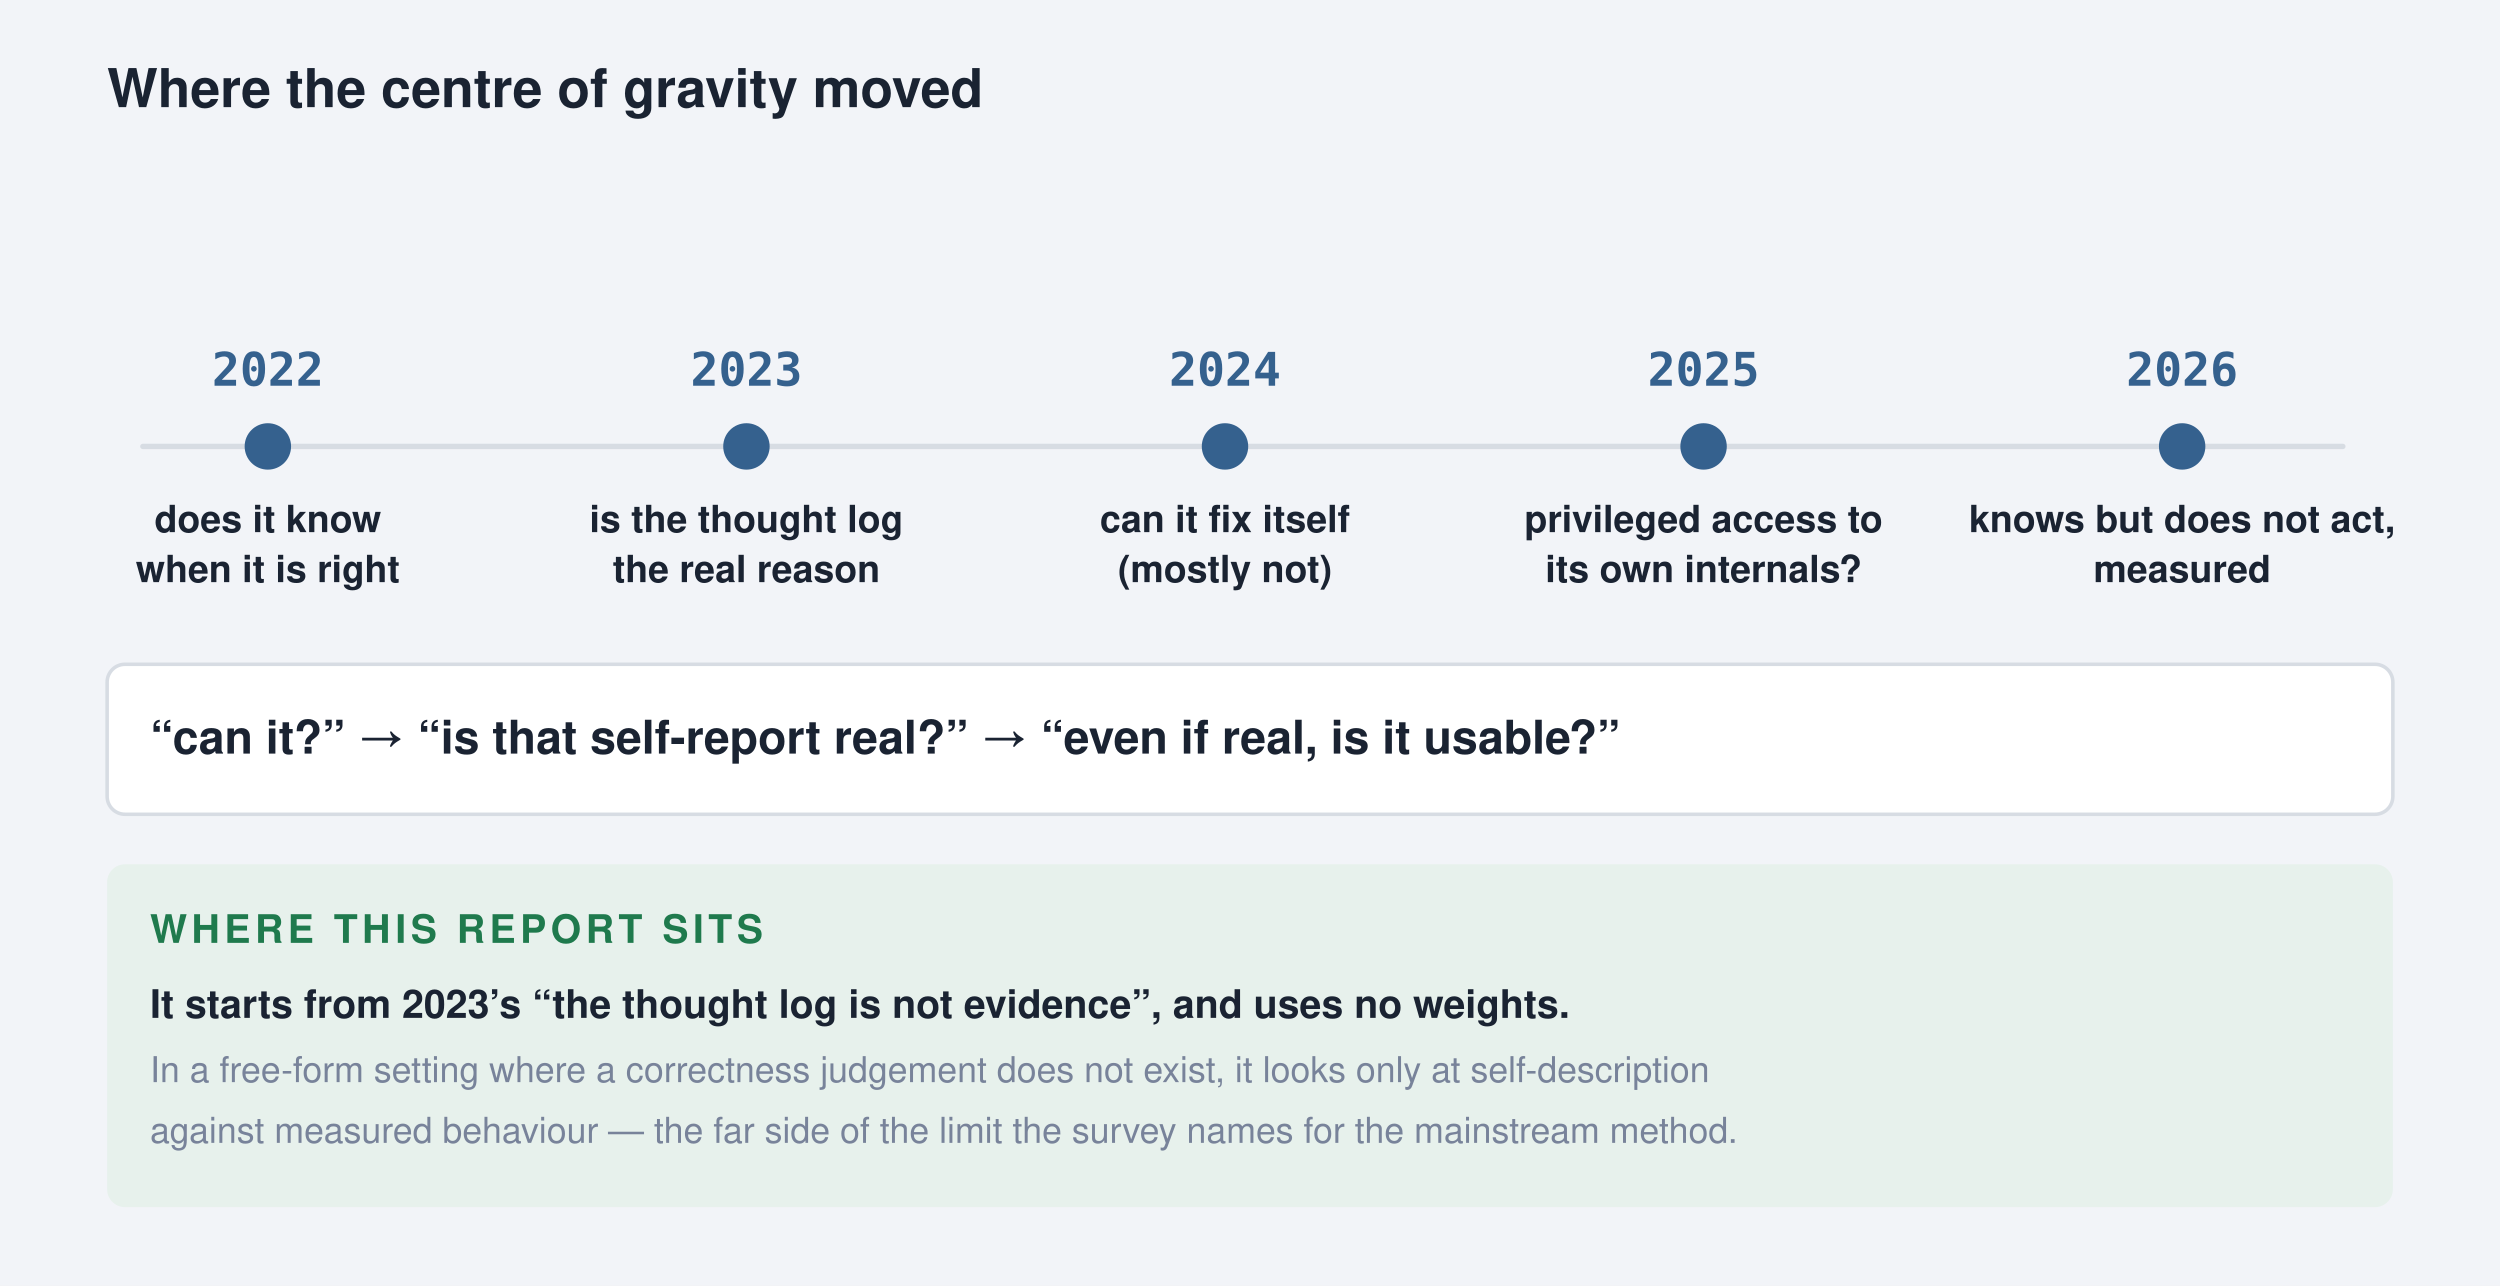
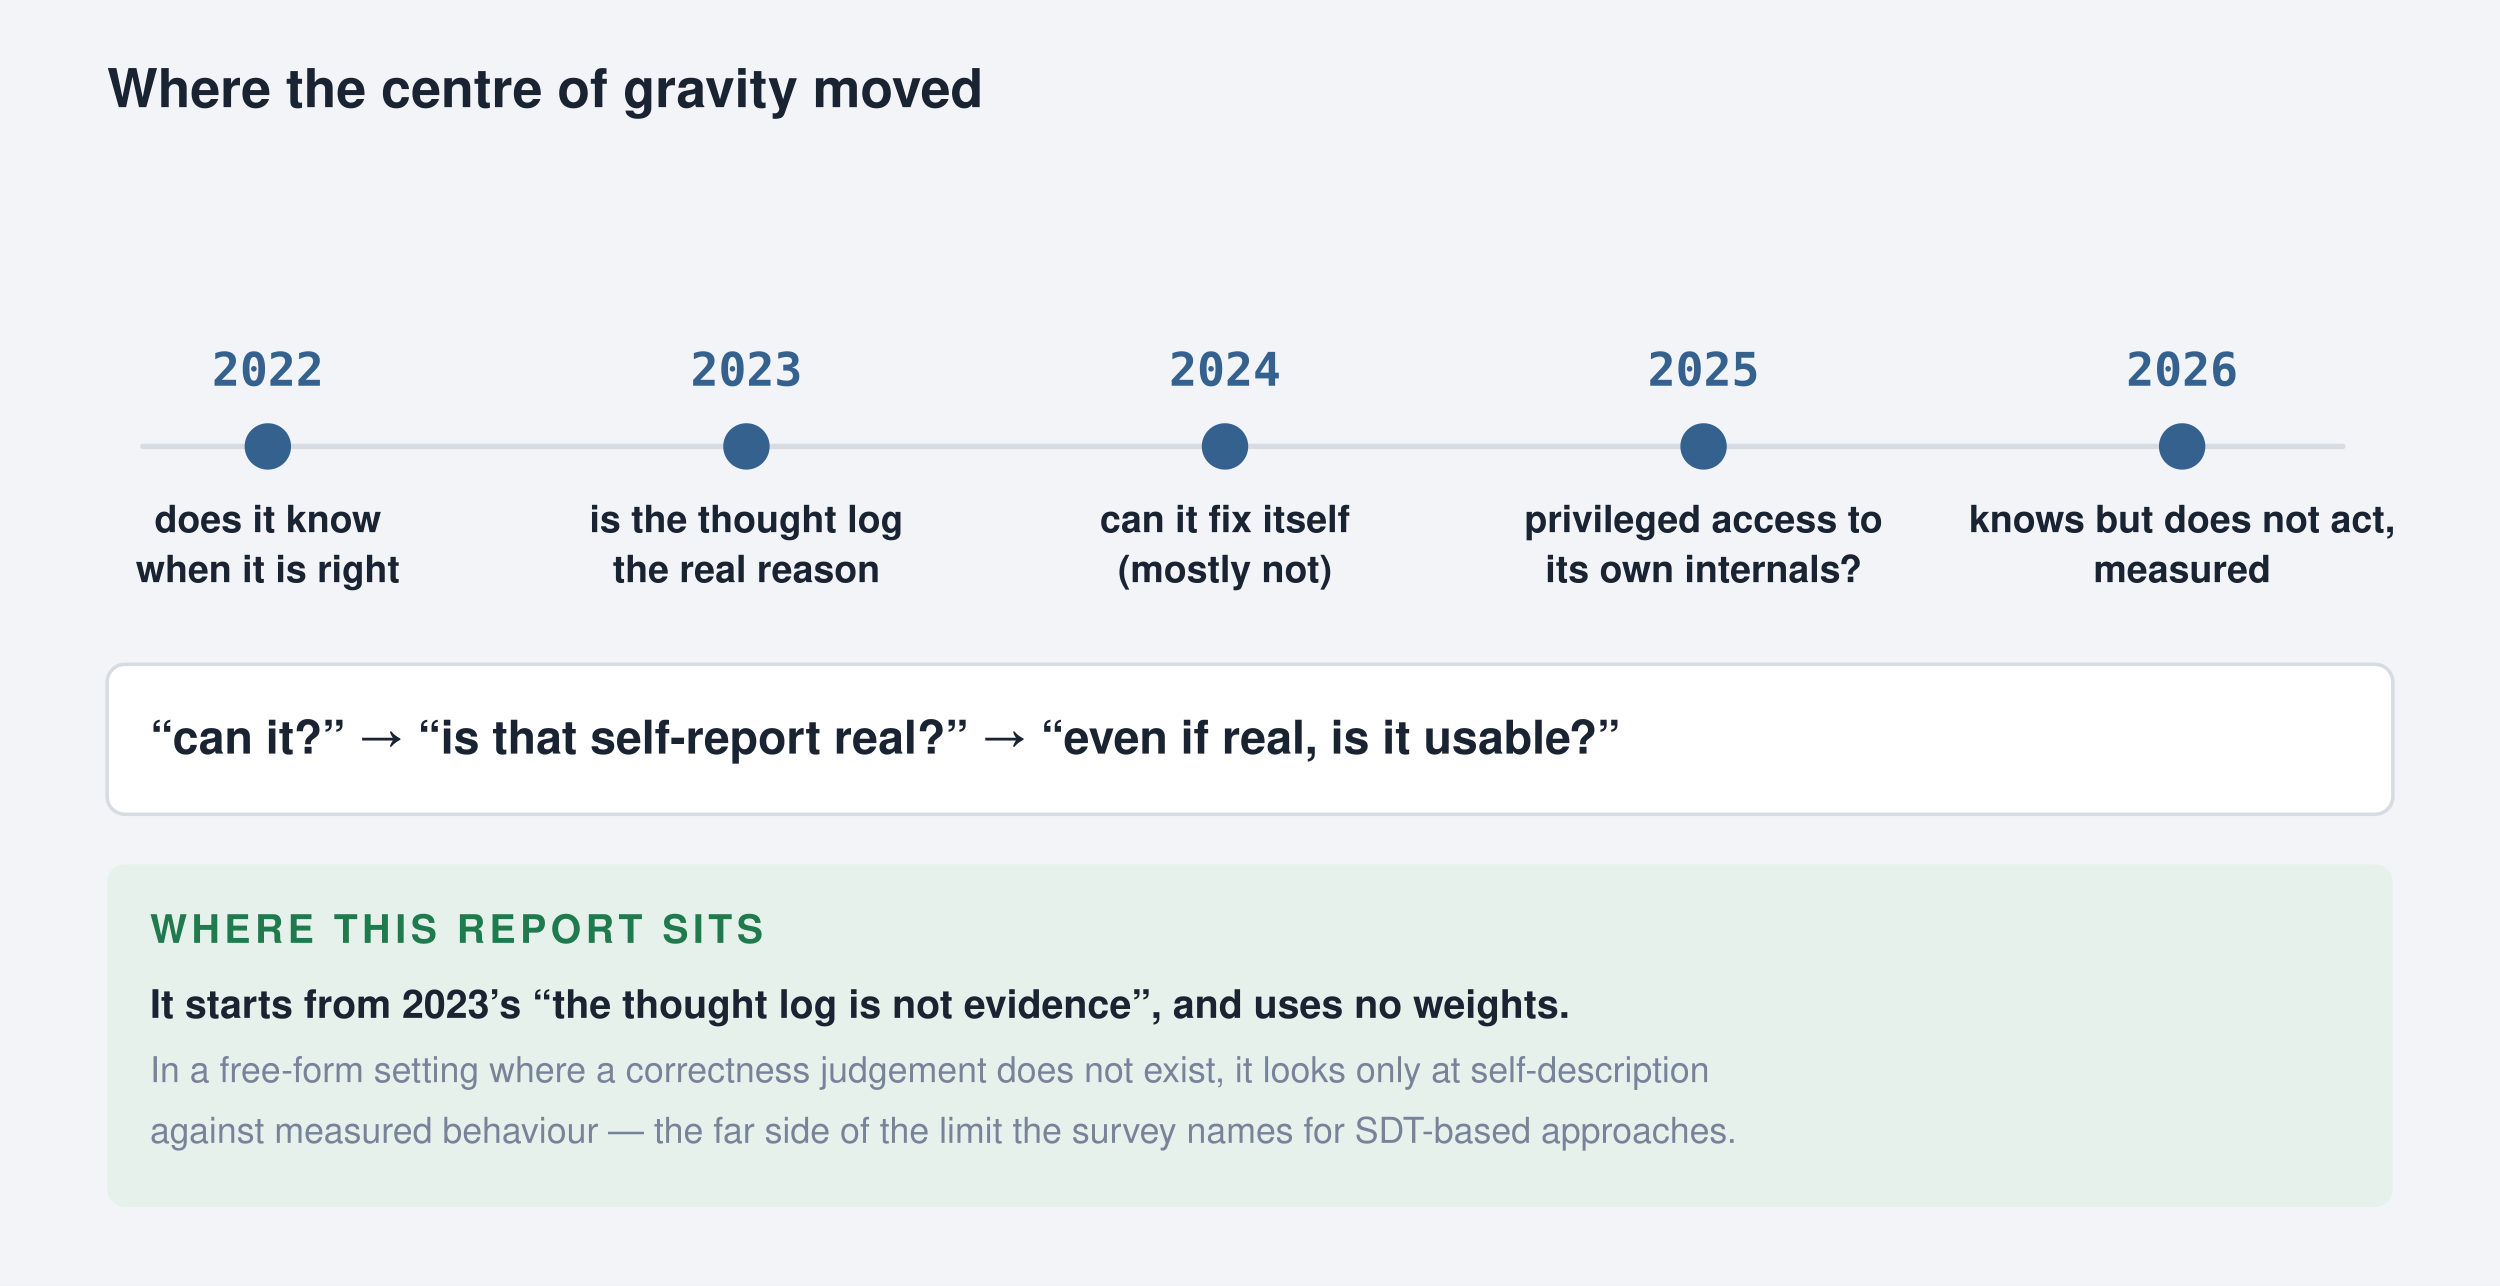
<svg xmlns="http://www.w3.org/2000/svg" width="1400" height="720" viewBox="0 0 1400 720" font-family="Helvetica Neue,Helvetica,Arial,sans-serif">
  <rect width="1400" height="720" fill="#f2f4f8" />
  <text x="60" y="60" font-size="30" fill="#1a2332" font-weight="700" text-anchor="start">Where the centre of gravity moved</text>
  <path d="M80 250 L1312 250" stroke="#d7dce3" stroke-width="3" fill="none" stroke-linecap="round" />
  <circle cx="150" cy="250" r="13" fill="#35618e" />
  <text x="150" y="216" font-size="26" fill="#35618e" font-weight="700" text-anchor="middle" font-family="ui-monospace,SFMono-Regular,Menlo,monospace">2022</text>
  <text x="150" y="298" font-size="21" fill="#1a2332" font-weight="600" text-anchor="middle">does it know</text>
  <text x="150" y="326" font-size="21" fill="#1a2332" font-weight="600" text-anchor="middle">when it is right</text>
  <circle cx="418" cy="250" r="13" fill="#35618e" />
  <text x="418" y="216" font-size="26" fill="#35618e" font-weight="700" text-anchor="middle" font-family="ui-monospace,SFMono-Regular,Menlo,monospace">2023</text>
  <text x="418" y="298" font-size="21" fill="#1a2332" font-weight="600" text-anchor="middle">is the thought log</text>
  <text x="418" y="326" font-size="21" fill="#1a2332" font-weight="600" text-anchor="middle">the real reason</text>
  <circle cx="686" cy="250" r="13" fill="#35618e" />
  <text x="686" y="216" font-size="26" fill="#35618e" font-weight="700" text-anchor="middle" font-family="ui-monospace,SFMono-Regular,Menlo,monospace">2024</text>
  <text x="686" y="298" font-size="21" fill="#1a2332" font-weight="600" text-anchor="middle">can it fix itself</text>
  <text x="686" y="326" font-size="21" fill="#1a2332" font-weight="600" text-anchor="middle">(mostly not)</text>
  <circle cx="954" cy="250" r="13" fill="#35618e" />
  <text x="954" y="216" font-size="26" fill="#35618e" font-weight="700" text-anchor="middle" font-family="ui-monospace,SFMono-Regular,Menlo,monospace">2025</text>
  <text x="954" y="298" font-size="21" fill="#1a2332" font-weight="600" text-anchor="middle">privileged access to</text>
  <text x="954" y="326" font-size="21" fill="#1a2332" font-weight="600" text-anchor="middle">its own internals?</text>
  <circle cx="1222" cy="250" r="13" fill="#35618e" />
  <text x="1222" y="216" font-size="26" fill="#35618e" font-weight="700" text-anchor="middle" font-family="ui-monospace,SFMono-Regular,Menlo,monospace">2026</text>
  <text x="1222" y="298" font-size="21" fill="#1a2332" font-weight="600" text-anchor="middle">knows but does not act,</text>
  <text x="1222" y="326" font-size="21" fill="#1a2332" font-weight="600" text-anchor="middle">measured</text>
  <rect x="60" y="372" width="1280" height="84" rx="10" fill="#ffffff" stroke="#d7dce3" stroke-width="2" />
  <text x="84" y="422" font-size="26" fill="#1a2332" font-weight="700" text-anchor="start">“can it?” → “is that self-report real?” → “even if real, is it usable?”</text>
  <rect x="60" y="484" width="1280" height="192" rx="10" fill="#e7f1ec" />
  <text x="84" y="528" font-size="22" fill="#1f7a4d" font-weight="700" text-anchor="start" letter-spacing="2.5">WHERE THIS REPORT SITS</text>
  <text x="84" y="570" font-size="22" fill="#1a2332" font-weight="600" text-anchor="start">It starts from 2023’s “the thought log is not evidence”, and uses no weights.</text>
  <text x="84" y="606" font-size="20" fill="#78839a" font-weight="400" text-anchor="start">In a free-form setting where a correctness judgement does not exist, it looks only at self-description</text>
-   <text x="84" y="640" font-size="20" fill="#78839a" font-weight="400" text-anchor="start">against measured behaviour — the far side of the limit the survey names for the mainstream method.</text>
+   <text x="84" y="640" font-size="20" fill="#78839a" font-weight="400" text-anchor="start">against measured behaviour — the far side of the limit the survey names for SDT-based approaches.</text>
</svg>
